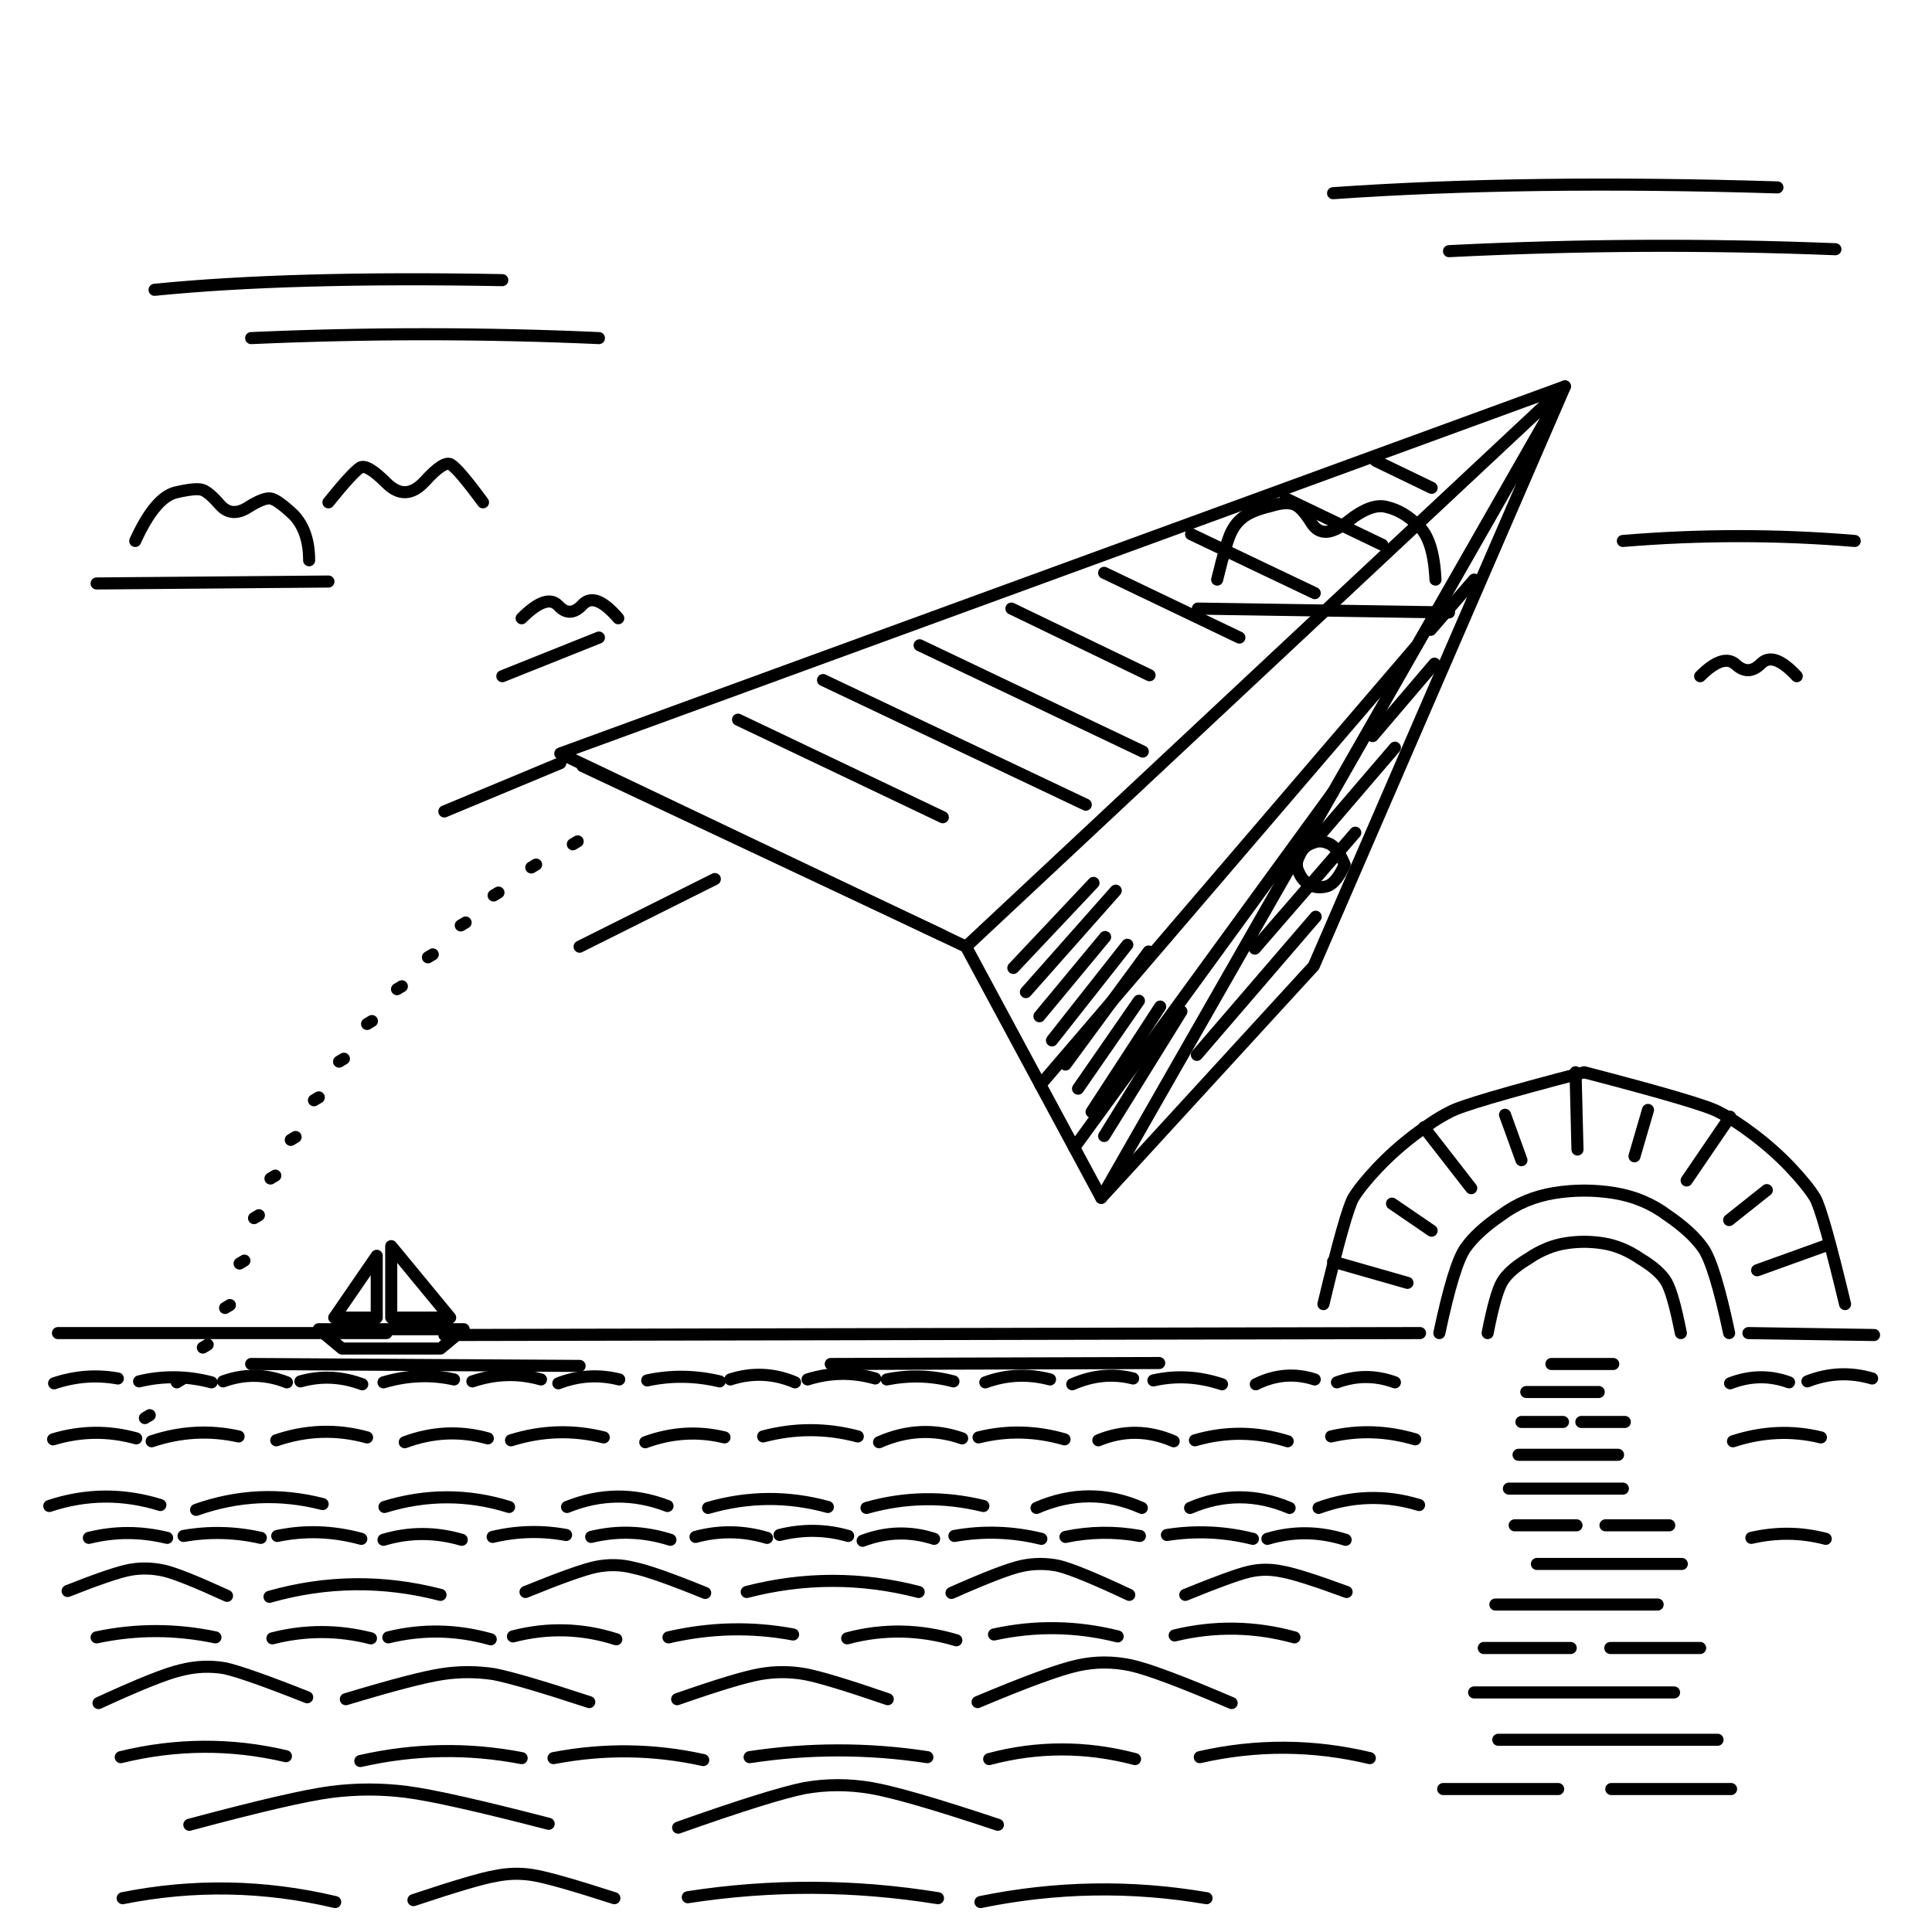
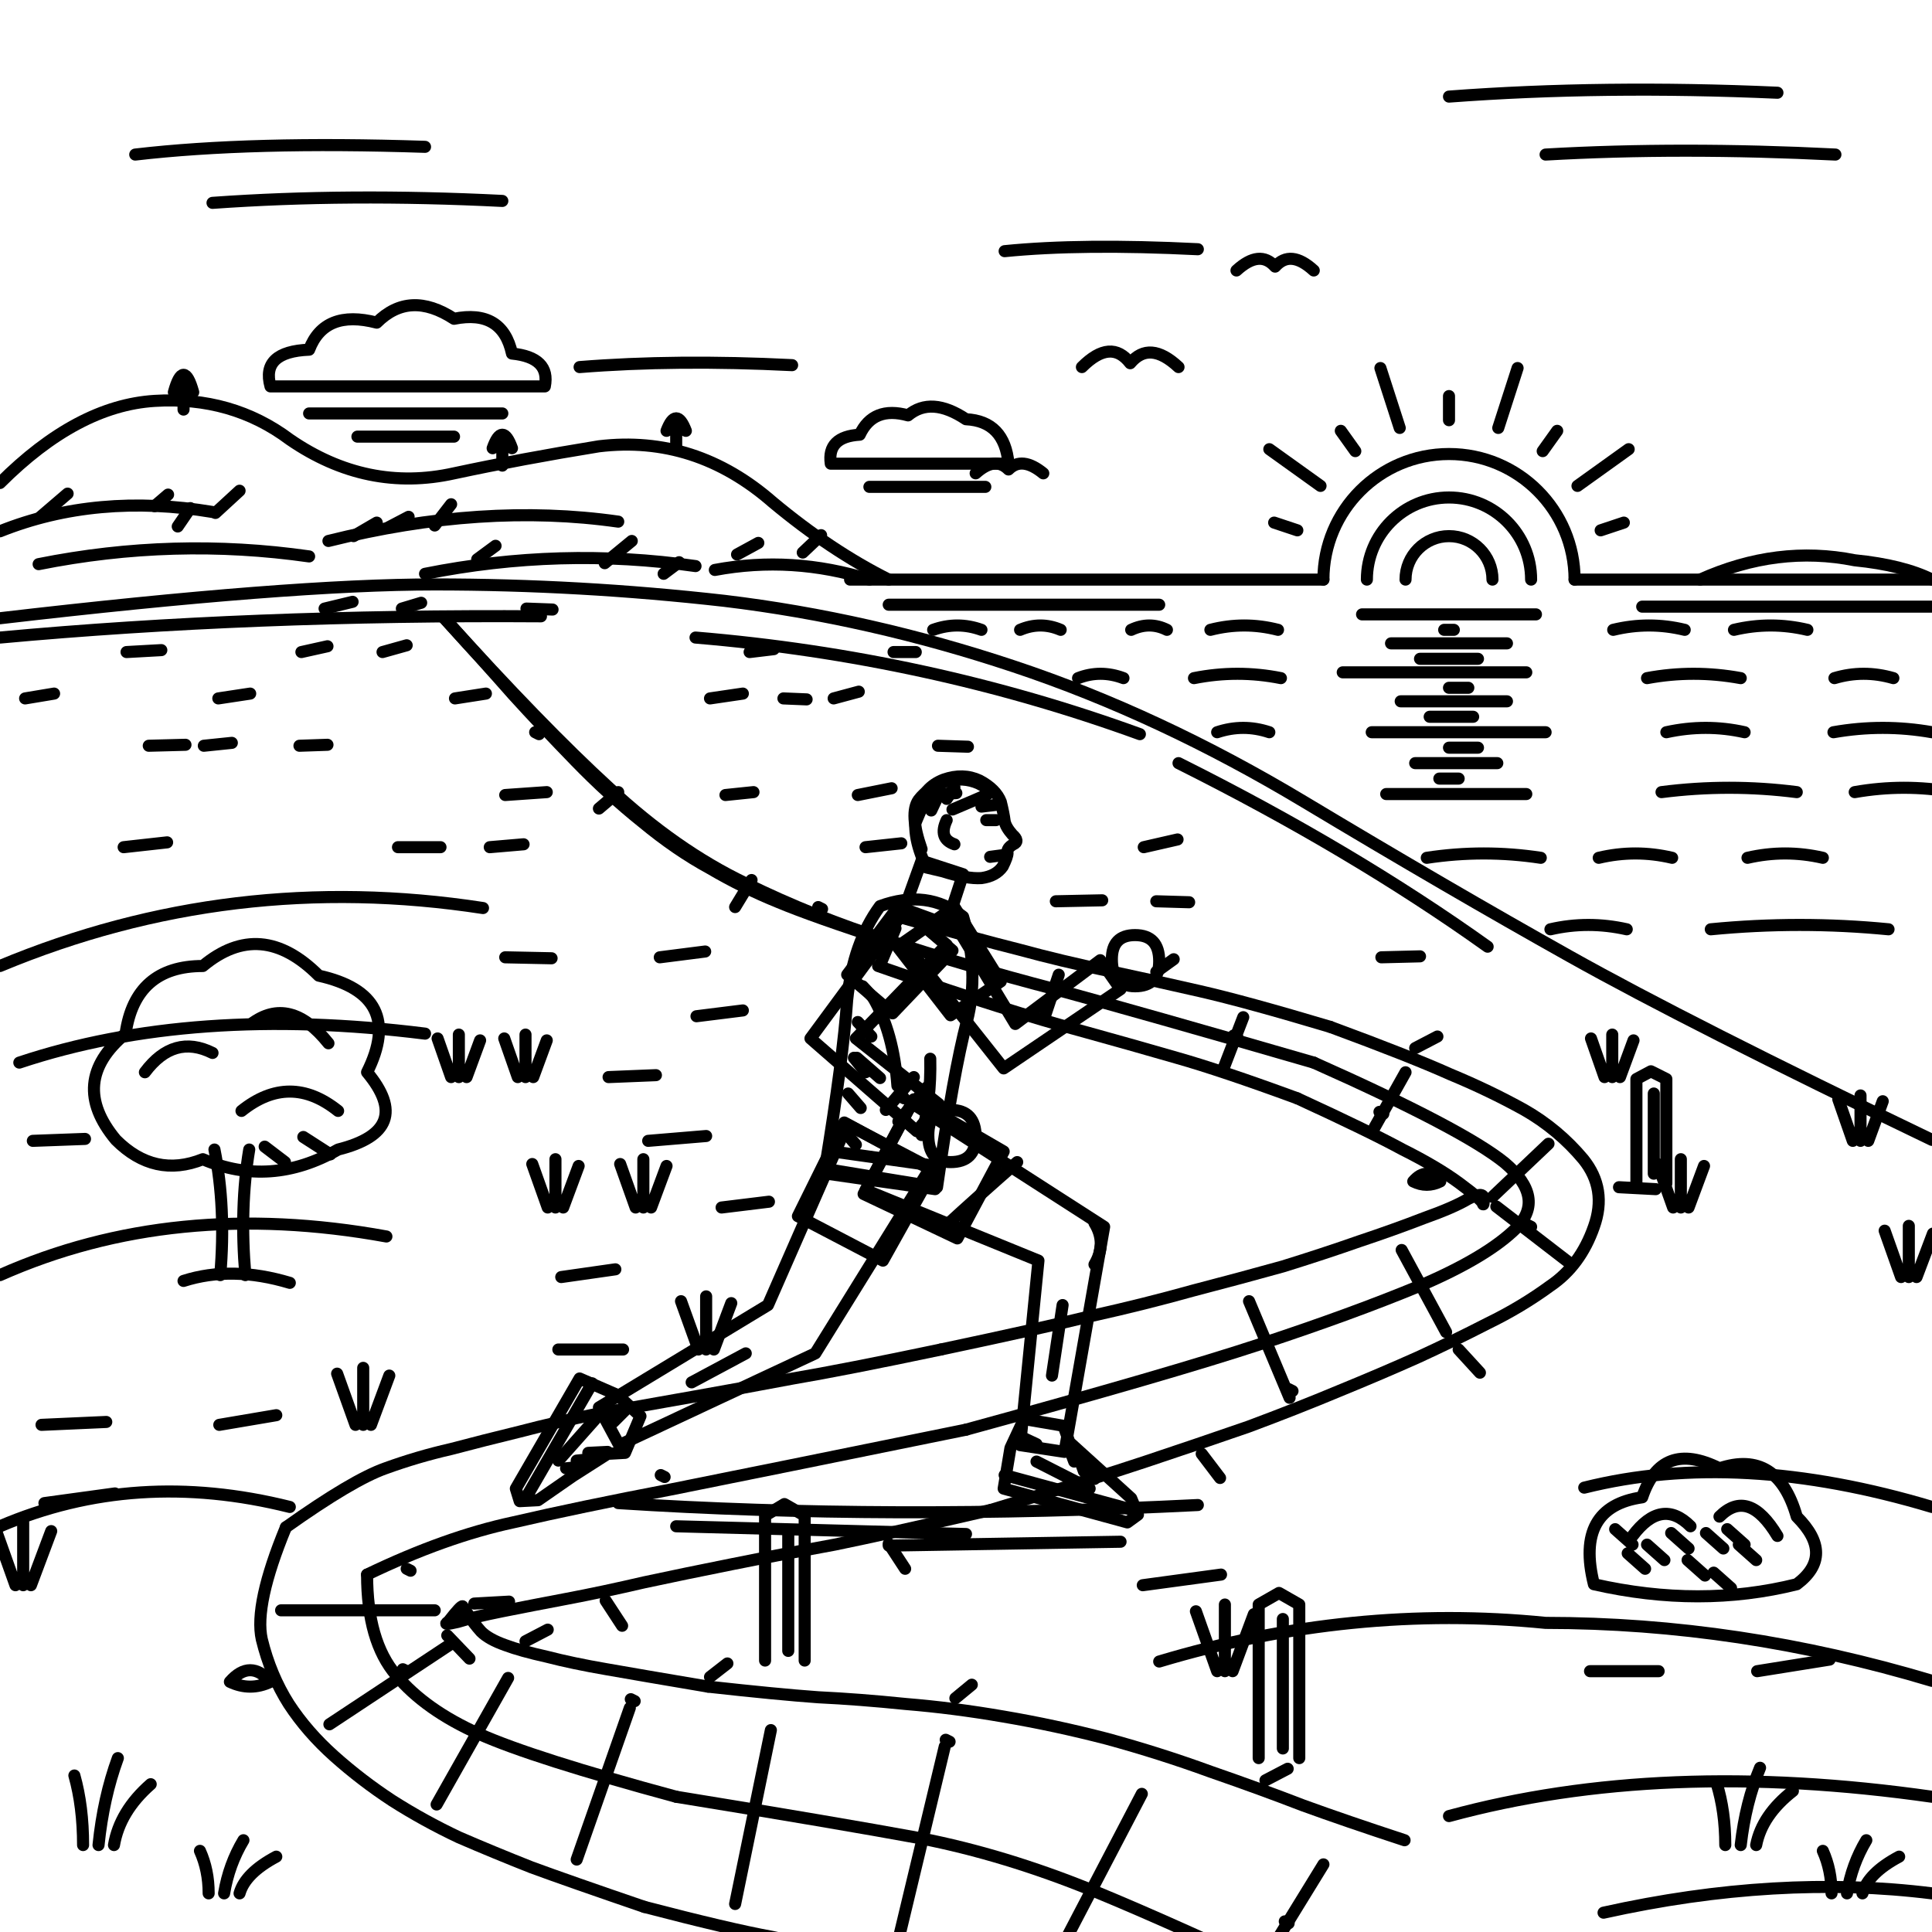
<svg xmlns="http://www.w3.org/2000/svg" viewBox="0 0 200 200" fill="none" stroke="currentColor" stroke-width="1.25" stroke-linecap="round" stroke-linejoin="round">
-   <path pathLength="1" class="fine soft" d="M16 30Q30 28.6 52 29M26 35Q44 34.2 62 35M138 20Q158 18.6 184 19.4M150 26Q170 25 190 25.8M168 56Q180 55 192 56" />
-   <g class="lv-breathe lv-o-b">
-     <path pathLength="1" class="accent" d="M149 138Q150.5 130.9 151.7 129.2Q152.9 127.5 155.4 125.8Q157.8 124 160.9 123.5Q164 123 167.1 123.5Q170.2 124 172.6 125.8Q175.1 127.5 176.3 129.2Q177.5 130.9 179 138" />
-     <path pathLength="1" class="accent fine" d="M154 138Q154.8 133.9 155.5 132.7Q156.2 131.5 158.2 130.3Q160.1 129 162.1 128.7Q164 128.4 165.9 128.7Q167.9 129 169.8 130.3Q171.8 131.5 172.5 132.7Q173.2 133.9 174 138M145.7 132.8L138 130.6M148.2 127.4L144.1 124.6M152.3 123L147.4 116.7M157.5 120.1L155.8 115.4M163.3 119L163.1 111M169.2 119.7L170.6 114.9M174.6 122.2L179.1 115.6M179 126.3L182.9 123.2M181.9 131.5L189.4 128.8" />
-     <path pathLength="1" class="accent fine soft" d="M137 135Q139.3 125.4 140.1 124Q140.9 122.7 142.6 120.9Q144.3 119.1 146.4 117.5Q148.5 115.9 150.1 115.1Q151.7 114.2 164 111M191 135Q188.7 125.4 187.9 124Q187.1 122.7 185.4 120.9Q183.7 119.1 181.6 117.5Q179.5 115.9 177.9 115.1Q176.3 114.2 164 111" />
+   <path pathLength="1" class="fine soft" d="M14 16Q26 14.6 44 15.2M22 21Q36 20 52 20.8M150 10Q166 8.8 184 9.6M160 16Q174 15.2 190 16M104 26Q112 25.2 124 25.8M60 38Q70 37.2 82 37.8" />
+   <path pathLength="1" d="M0 50Q8 42 16 41.5Q24 41 30 45.5Q38 51 47 49Q54 47.5 62 46.2Q72 45 80 52Q86 57 92 60" />
+   <path pathLength="1" class="fine soft" d="M0 55Q10 51 22 53M34 56Q50 52 64 54M74 59Q82 57.5 90 60M4 58.4Q18 55.6 32 57.6M44 59.4Q58 56.6 72 58.6" />
+   <path pathLength="1" class="fine soft" d="M16 52.4l1.4 -1.2M4.2 53.5l2.8 -2.4M18.4 54.5l1.3 -1.9M22.3 53.1l2.5 -2.3M40.2 54.6l2.1 -1.1M49.4 57.9l1.9 -1.4M36.6 55.5l2.4 -1.4M45 54.4l1.7 -2.2M68.7 59.4l1.6 -1.2M83.1 57.2l1.9 -1.8M62.6 58.3l2.8 -2.3M76.3 57.4l2.2 -1.2" />
+   <path pathLength="1" d="M28 40Q27 36.4 32 36.2Q33.6 32 39 33.4Q42.4 30 47 33Q52 32 53 36.6Q57 37 56.4 40Z" />
+   <path pathLength="1" class="fine soft" d="M32 42.8L52 42.8M37 45.2L47 45.2" />
+   <path pathLength="1" d="M86 48Q85.6 45.2 89 45Q90.4 42 94 43Q96.4 41 100 43.4Q104 43.6 104.4 48Z" />
+   <path pathLength="1" class="fine soft" d="M90 50.4L102 50.4" />
+   <path pathLength="1" class="fine" d="M19 42.4L19 39M18 40.6Q19 37 20 40.6M52 48.2L52 45.4M51 46.4Q52 43.6 53 46.4M70 46.4L70 43.6M69 44.6Q70 42 71 44.6" />
+   <path pathLength="1" d="M88 60L137 60M163 60L200 60" />
+   <path pathLength="1" class="fine soft" d="M92 62.6L120 62.6M170 62.8L200 62.8" />
+   <path pathLength="1" class="fine" d="M176 60Q184 56.4 192 58Q197 58.5 200 60" />
+   <g class="lv-breathe lv-o-b lv-i09-sun">
+     <path pathLength="1" class="accent" d="M137 60A13 13 0 0 1 163 60" />
+     <path pathLength="1" class="accent fine" d="M141.5 60A8.5 8.5 0 0 1 158.5 60" />
+     <path pathLength="1" class="accent fine soft" d="M145.5 60A4.5 4.5 0 0 1 154.5 60" />
+     <path pathLength="1" class="accent fine" d="M134.3 54.9L131.9 54.1M136.7 50.3L131.4 46.5M140.3 46.7L138.8 44.6M144.9 44.3L142.9 38.1M150 43.5L150 41M155.1 44.3L157.1 38.1M159.7 46.7L161.2 44.6M163.3 50.3L168.6 46.5M165.7 54.9L168.1 54.1" />
  </g>
-   <path pathLength="1" d="M6 138L40 138M46 138.2L147 138M181 138L194 138.2" />
-   <path pathLength="1" class="lv-wave lv-sm fine soft" d="M26 141.2L60 141.4M86 141.2L120 141.1" />
-   <path pathLength="1" class="lv-wave lv-sm fine soft" d="M5.6 143.2Q8.9 142.1 12.2 142.7M14.4 143Q18.1 142.1 21.9 143.1M23.1 143Q26.4 141.8 29.7 143.1M31.1 143Q34.3 142.1 37.5 143.3M39.7 143.1Q43.4 142 47 142.8M48.9 143Q52.5 141.8 56 142.8M57.8 143.2Q60.9 142 64.1 142.8M67 142.9Q70.7 142.1 74.5 143M75.6 142.8Q79 141.7 82.3 143.1M83.6 142.8Q87.1 141.7 90.6 142.7M91.8 142.8Q95.3 142.1 98.7 143M102 143.1Q105.3 141.9 108.7 142.8M111 143.3Q114.2 141.9 117.3 142.7M119.4 142.9Q122.9 142.1 126.5 143.3M130 143.3Q133 141.8 136.1 142.8M138.4 143.1Q141.4 142 144.4 143.1M179.1 143.2Q182.2 142 185.2 143.1M187.1 143Q190.4 141.7 193.8 142.7" />
-   <path pathLength="1" class="lv-wave lv-sm fine soft" d="M5.5 149Q9.8 147.7 14.1 148.9M15.7 149.2Q20.2 147.7 24.7 148.7M28.6 149.1Q33.3 147.5 38 148.8M41.9 149.3Q46.2 147.7 50.5 148.9M52.9 149.1Q57.7 147.6 62.5 148.8M66.8 149.3Q70.9 147.8 75 148.8M79 148.7Q83.9 147.4 88.8 148.7M91 149.3Q95.3 147.4 99.6 148.9M101.3 148.8Q105.7 147.7 110.2 149M113.7 149.1Q117.6 147.5 121.5 149.2M123.7 149.1Q128.5 147.7 133.3 149.2M137.8 148.7Q142.1 147.7 146.5 149M179.4 149.2Q184 147.7 188.5 148.8" />
-   <path pathLength="1" class="lv-wave lv-sm fine" d="M5.1 155.9Q10.8 154 16.6 155.8M20.3 156.3Q26.8 154 33.4 155.7M39.8 156Q46.3 154 52.7 156M58.7 156Q63.9 153.9 69.1 155.9M73.3 156.1Q79.5 154.3 85.7 156M89.7 156.1Q95.7 154.4 101.8 155.9M107.3 156.1Q112.8 153.7 118.2 156.1M123.2 156.1Q128.3 153.9 133.5 156.1M136.5 156.1Q141.7 154.2 146.9 155.8" />
-   <path pathLength="1" class="lv-wave lv-sm fine" d="M7 164.7Q11.8 162.8 13.5 162.5Q15.2 162.2 17 162.6Q18.7 163 23.5 165.2M27.9 165.3Q36.7 162.8 45.6 165.1M54.4 164.8Q59.8 162.6 61.7 162.2Q63.7 161.8 65.6 162.3Q67.6 162.7 73 164.9M77.3 164.8Q86.2 162.5 95.1 164.8M98.5 164.9Q103.9 162.5 105.8 162.1Q107.7 161.7 109.6 162.1Q111.6 162.6 116.9 165.1M122.7 165.1Q127.6 163.1 129.3 162.7Q131 162.3 132.8 162.7Q134.5 163 139.4 164.8" />
-   <path class="lv-wave lv-sm" pathLength="1" d="M10.2 176.3Q16.5 173.4 18.7 172.9Q21 172.3 23.3 172.7Q25.5 173.2 31.8 175.7M35.8 175.9Q43.1 173.7 45.8 173.3Q48.4 172.9 51.1 173.3Q53.7 173.8 61 176.2M70.1 175.9Q76.4 173.7 78.7 173.3Q81 172.9 83.3 173.3Q85.5 173.7 91.9 175.9M101.2 176.2Q108.8 173 111.6 172.4Q114.3 171.8 117.1 172.4Q119.8 173 127.5 176.3" />
-   <path class="lv-wave lv-sm" pathLength="1" d="M19.6 188.9Q30.4 186 34.3 185.5Q38.2 185 42.1 185.5Q46 186 56.8 188.8M70.2 189.2Q79.8 185.8 83.3 185.1Q86.7 184.5 90.2 185.1Q93.7 185.7 103.3 188.9" />
-   <path pathLength="1" class="lv-wave lv-sm fine soft" d="M9.2 159.2Q13.2 158.2 17.3 159.2M19 159Q23 158.3 27 159.2M28.7 159Q33 158.1 37.4 159.3M39.7 159.4Q43.7 158.2 47.8 159.4M51 159.1Q54.8 158.2 58.6 158.9M61.2 159.1Q65.3 158.1 69.4 159.4M72 159.1Q75.7 158.1 79.4 159.2M80.7 158.9Q84.3 158 87.8 159M89.3 159.5Q93 158.1 96.7 159.3M98.8 159Q103.3 158.2 107.8 159.3M110.3 159.1Q114.1 158.3 118 159M120.8 158.9Q125.3 158.2 129.7 159.3M131.2 159.3Q135.2 158.1 139.3 159.4M181.3 159.2Q185.2 158.3 189 159.3M10 169.5Q16.1 168.2 22.3 169.5M28.2 169.6Q33.3 168.3 38.4 169.6M40.2 169.5Q45.5 168.2 50.8 169.7M53.1 169.4Q58.5 168 63.8 169.7M69.2 169.5Q75.7 168 82.1 169.2M87.7 169.6Q93.3 168.1 99 169.8M102.9 169.2Q109.3 167.8 115.7 169.4M121.6 169.3Q127.8 167.8 134 169.5M12.5 181.9Q21.1 179.8 29.6 181.8M37.3 182.3Q45.7 180.4 54 182M57.3 182Q65.1 180.5 72.8 182.2M77.6 181.9Q86.8 180.5 96 181.9M102.4 182.1Q109.9 180.1 117.5 182.1M124.2 181.9Q133 179.9 141.8 182M12.7 196.5Q23.7 194.3 34.7 196.9M42.8 196.7Q49.4 194.5 51.3 194.2Q53.2 193.8 55.1 194.1Q57.1 194.4 63.6 196.5M71.2 196.4Q84.1 194.4 97.1 196.5M101.5 196.9Q113.2 194.5 124.9 196.5" />
-   <g class="lv-twinkle">
-     <path pathLength="1" class="accent" d="M160.6 141.2L167 141.2M156.2 154.1L168 154.1M159.1 161.9L174.1 161.9M155.1 180.1L177.8 180.1" />
-     <path pathLength="1" class="accent fine" d="M158 144.1L165.5 144.1M157.5 147.2L161.8 147.2M163.7 147.2L168.2 147.2M157.2 150.6L167.5 150.6M156.8 157.9L163.2 157.9M166.2 157.9L172.8 157.9M154.8 166.1L171.6 166.1M153.6 170.6L162.6 170.6M166.7 170.6L176 170.6M152.6 175.2L173.3 175.2M149.4 185.2L161.3 185.2M166.8 185.2L179.2 185.2" />
+   <g class="lv-wave lv-sm">
+     <path pathLength="1" class="accent fine" d="M141 63.6L159 63.6M144 66.6L156 66.6M139 69.6L158 69.6M145 72.6L156 72.6M142 75.8L160 75.8M146.5 79L155 79M143.5 82.2L158 82.2" />
  </g>
-   <g class="lv-float lv-plane">
-     <path pathLength="1" d="M162 40L58 78L100 98L114 124L136 100L162 40" />
-     <path pathLength="1" d="M100 98L162 40M114 124L162 40" />
-     <path pathLength="1" class="fine soft" d="M60.3 79.3L97.5 96.8" />
-     <path pathLength="1" class="fine" d="M142.4 47.7L148.2 50.5M133.1 51.6L143.1 56.4M123.3 55.3L136.1 61.4M114.3 59.3L128.3 66M104.7 63L119 69.9M95.2 66.8L118.3 77.8M85.2 70.4L112.4 83.3M76.4 74.5L97.6 84.6" />
-     <path pathLength="1" class="fine" d="M104.9 100.2L113.2 91.4M107.6 105.2L114.4 97M110.3 110.2L118.9 98.5M113 115.1L120.1 104.2" />
-     <path pathLength="1" class="fine soft" d="M106.2 102.7L115.5 92.2M108.9 107.7L116.7 97.8M111.6 112.7L117.9 103.6M114.3 117.6L122.3 104.7" />
-     <path pathLength="1" class="fine soft" d="M148.1 65.2L152.6 60M142.1 76.2L148.5 68.7M136 87.2L144.4 77.4M129.9 98.2L140.3 86.2M123.9 109.2L136.2 94.9" />
-     <path pathLength="1" class="fill-accent" d="M139.2 89.5Q138.4 91.3 137.5 91.7Q136.6 92 135.8 91.7Q134.9 91.3 134.5 90.4Q134 89.5 134.5 88.6Q134.9 87.6 135.8 87.3Q136.6 86.9 137.5 87.3Q138.4 87.6 139.2 89.5" />
-     <path pathLength="1" class="fine soft" d="M52 70L62 66M46 84L58 79M60 98L74 91M126 60Q127 55.9 127.5 55Q128 54 128.9 53.4Q129.8 52.8 131.5 52.4Q133.1 51.9 133.9 52.2Q134.7 52.4 135.8 54.2Q137 56 139.5 54Q142 52 143.6 52.5Q145.3 52.9 146.8 54.4Q148.4 55.8 148.6 60M124 63L150 63.4M14 56Q16 51.6 18.1 51Q20.2 50.5 20.9 50.7Q21.6 50.9 22.8 52.3Q24 53.6 25.7 52.5Q27.3 51.5 28 51.6Q28.7 51.7 30.4 53.3Q32 55 32 58M10 60.4L34 60.2M111.2 118.8L138 82" />
+   <g class="lv-wave lv-sm">
+     <path pathLength="1" class="accent fine soft" d="M149.5 65.2L150.5 65.2M147 68.2L153 68.2M150 71.2L152 71.2M148 74.2L152.5 74.2M150 77.4L153 77.4M149 80.6L151 80.6" />
  </g>
-   <g class="lv-float lv-sm">
-     <path pathLength="1" class="fine" d="M40.5 129L40.5 136.4L46.6 136.4L40.5 129M39 130L39 136.4L34.6 136.4L39 130M33 137.6L48 137.6L45.6 139.6L35.4 139.6L33 137.6M107.7 112.3L146.6 66.9" />
+   <g class="lv-wave lv-sm">
+     <path pathLength="1" class="fine soft" d="M96.6 65.2Q99.1 64.3 101.6 65.2M105.6 65.2Q107.7 64.3 109.8 65.2M117.1 65.2Q119 64.3 120.8 65.2M125.3 65.2Q128.8 64.3 132.3 65.2M167 65.2Q170.7 64.3 174.4 65.2M179.5 65.2Q183.3 64.3 187.1 65.2M126 75.8Q128.7 74.9 131.4 75.8M172.5 75.8Q176.6 74.9 180.6 75.8M189.8 75.8Q194.9 74.9 200 75.8M147.7 88.8Q153.6 87.9 159.5 88.8M165.5 88.8Q169.3 87.9 173.1 88.8M180.9 88.8Q184.8 87.9 188.7 88.8" />
  </g>
-   <path class="lv-glide" pathLength="1" d="M34 52Q36.5 48.9 37.3 48.4Q38 48 40 50Q42 52 44 49.8Q46 47.6 46.7 48.1Q47.5 48.6 50 52" />
-   <path pathLength="1" class="lv-glide fine" d="M54 64Q56.6 61.4 57.8 62.7Q59 64 60.3 62.6Q61.6 61.2 64 64" />
-   <path pathLength="1" class="lv-glide fine soft" d="M176 70Q178.4 67.6 179.7 68.8Q181 70 182.3 68.7Q183.6 67.4 186 70" />
-   <path pathLength="1" class="accent" d="M15 146.8L15.5 146.5M18.3 143.1L18.8 142.8M21 139.5L21.5 139.2M23.3 135.4L23.8 135.1M24.8 130.8L25.3 130.5M26.3 126.1L26.8 125.8M28 122L28.5 121.7M30.1 118L30.6 117.7M32.5 113.9L33 113.6M35.1 109.9L35.6 109.6M38 106L38.5 105.7M41.1 102.4L41.6 102.1M44.3 99.1L44.8 98.8M47.7 95.8L48.2 95.5M51.1 92.7L51.6 92.4M55 89.8L55.5 89.5M59.3 87.4L59.8 87.1" />
+   <g class="lv-wave lv-sm">
+     <path pathLength="1" class="fine" d="M111.6 70.2Q113.9 69.3 116.3 70.2M123.6 70.2Q128.1 69.3 132.6 70.2M170.5 70.2Q175.3 69.3 180.2 70.2M189.9 70.2Q192.9 69.3 196 70.2M172 82Q179 81.1 186 82M192 82Q197.1 81.1 202.2 82M160.5 96.2Q164.4 95.3 168.4 96.2M177.1 96.2Q186.3 95.3 195.5 96.2" />
+   </g>
+   <path pathLength="1" class="lv-glide" d="M112 38Q115 35 117 37.6Q119 35.2 122 38" />
+   <path pathLength="1" class="lv-glide fine" d="M128 28Q130.4 25.8 132 27.6Q133.6 25.8 136 28" />
+   <path pathLength="1" class="lv-glide fine soft" d="M101 49Q103 47.2 104.4 48.6Q105.8 47.2 108 49" />
+   <path pathLength="1" d="M0 64Q30 60.5 45 60.5Q60 60.5 75 62.2Q90 64 105 69Q120 74 135 83Q150 92 162.5 99Q175 106 200 118" />
+   <path pathLength="1" class="fine soft" d="M0 66Q26 63.6 56 63.8M72 66Q96 68 118 76M122 79Q140 88 154 98" />
+   <path pathLength="1" class="fine" d="M0 100Q24 90 50 94M0 132Q18 124 40 128M120 172Q140 166 160 168Q180 168 200 174M150 188Q172 182 200 186M0 158Q14 152 30 156" />
+   <path pathLength="1" class="fine soft" d="M2 110Q20 104 44 107M164 154Q180 150 200 156M166 198Q184 194 200 196" />
+   <g>
+     <path pathLength="1" d="M22.8 132Q23.4 125 22.2 119M25.4 132Q24.8 125 25.8 119" />
+     <path pathLength="1" class="fine" d="M19 132.6Q24 131 30 132.8" />
+     <path pathLength="1" d="M12 118Q7 112 13 107Q14 100 21 100Q27 95 33 101Q42 103 38 111Q43 117 35 119Q28 123 21 120Q16 122 12 118" />
+     <path pathLength="1" class="fine" d="M15 111Q18 107 22 109M26 106Q30 103 34 108M25 115Q30 111 35 115" />
+     <path pathLength="1" class="fine soft" d="M27.4 118.7l2.1 1.6M31.4 117.7l2.8 1.8" />
+   </g>
+   <g>
+     <path pathLength="1" d="M165 164Q163 156 170 155Q172 149 178 152Q184 150 186 157Q190 161 186 164M165 164Q176 166.5 186 164" />
+     <path pathLength="1" class="fine" d="M169 159Q172 155 175 158M178 157Q181 154 184 159" />
+     <path pathLength="1" class="fine soft" d="M167.2 158.3l1.8 1.6M170.5 159.9l1.8 1.6M177.4 162.8l1.8 1.6M173 158.7l1.8 1.6M176.6 158.7l1.8 1.6M168.5 160.8l1.8 1.6M178.8 158.3l1.8 1.6M174.7 161.5l1.8 1.6M180 159.9l1.8 1.6" />
+   </g>
+   <path pathLength="1" class="fine soft" d="M33.6 63l2.9 -0.7M41.6 63l2 -0.6M54.5 63l2.7 0.1M13.1 67.5l3.6 -0.2M31.2 67.5l2.7 -0.6M39.6 67.5l2.5 -0.7M77.6 67.5l2.5 -0.3M92.5 67.5l2.3 0M2.6 72.3l3 -0.5M22.6 72.3l3.3 -0.5M47.1 72.3l3.2 -0.5M73.5 72.3l3.4 -0.5M81.1 72.3l2.4 0.1M86.3 72.3l2.6 -0.7M15.4 77.2l3.8 -0.1M21.1 77.2l2.9 -0.3M31 77.2l2.9 -0.1M97.1 77.2l3.1 0.1M52.3 82.3l4.3 -0.3M75.1 82.3l2.9 -0.3M88.8 82.3l3.5 -0.7M95.9 82.3l3.1 -0.2M12.8 87.7l4.5 -0.5M41.2 87.7l4.4 0M50.7 87.7l3.5 -0.3M89.6 87.7l3.7 -0.4M118.4 87.7l3.5 -0.8M109.3 93.3l4.8 -0.1M119.7 93.3l3.4 0.1M52.3 99.1l4.8 0.1M68.3 99.1l4.7 -0.6M143 99.1l4 -0.1M72.1 105.2l4.8 -0.6" />
+   <path pathLength="1" class="fine soft" d="M63 111.5l4.9 -0.2M3.4 118.1l5.4 -0.2M67.1 118.1l6 -0.5M74.7 125l4.9 -0.6M58.1 132.2l5.6 -0.8M57.8 139.7l6.7 0M4.3 147.5l6.7 -0.3M22.7 147.5l5.9 -1M4.6 155.6l7.3 -1M118.3 164.1l8.1 -1.1M164.6 173l7.1 0M181.9 173l7.5 -1.2" />
+   <path pathLength="1" class="fine" d="M46.7 111.5l-1.4 -4M47.5 111.5l0 -4.4M48.3 111.5l1.4 -3.8M53.6 111.5l-1.4 -4M54.4 111.5l0 -4.4M55.2 111.5l1.4 -3.8M166.1 111.5l-1.4 -4M166.9 111.5l0 -4.4M167.7 111.5l1.4 -3.8M191.8 118.1l-1.5 -4.3M192.6 118.1l0 -4.7M193.4 118.1l1.5 -4.1M56.7 125l-1.6 -4.5M57.5 125l0 -5M58.3 125l1.6 -4.3M65.8 125l-1.6 -4.5M66.6 125l0 -5M67.4 125l1.6 -4.3M173.2 125l-1.6 -4.5M174 125l0 -5M174.8 125l1.6 -4.3M196.8 132.2l-1.7 -4.8M197.6 132.2l0 -5.3M198.4 132.2l1.7 -4.5M72.3 139.7l-1.8 -5M73.1 139.7l0 -5.5M73.9 139.7l1.8 -4.8M36.8 147.5l-1.9 -5.3M37.6 147.5l0 -5.9M38.4 147.5l1.9 -5.1" />
+   <path pathLength="1" class="fine" d="M1.6 164.1l-2.1 -5.9M2.4 164.1l0 -6.5M3.2 164.1l2.1 -5.6M126 173l-2.2 -6.2M126.8 173l0 -6.9M127.6 173l2.2 -5.9" />
+   <path pathLength="1" d="M130.3 182L130.3 166.1M134.5 182L134.5 166.1M130.3 166.1L132.4 164.9L134.5 166.1M79.2 171.9L79.2 156.9M83.3 171.9L83.3 156.9M79.2 156.9L81.2 155.7L83.3 156.9M169.4 122.5L169.4 111.7M172.5 122.5L172.5 111.7M169.4 111.7L170.9 110.9L172.5 111.7" />
+   <path pathLength="1" class="fine soft" d="M132.8 181L132.8 167.6M81.6 170.9L81.6 158.4M171.2 121.5L171.2 113.2" />
+   <path pathLength="1" class="fine" d="" />
+   <path pathLength="1" class="fine soft" d="M131 184.3l2.3 -1.2M98.9 175.8l1.7 -1.4M73.5 173.6l1.8 -1.4M54.4 169.9l2.3 -1.2M49.1 166l3.6 -0.2M46.3 169.3l2.3 2.4M62.7 165.7l1.7 2.6M92 159.8l1.7 2.6M124.4 150.5l1.9 2.5M151 139.7l2.2 2.4M167.6 122.9l3.8 0.2M146.5 108.5l2.3 -1.2M119.7 100.6l1.8 -1.3" />
+   <path pathLength="1" d="M102.4 210.6q2.5 -2.9 5 0q-2.5 1.3 -5 0M23.8 174.1q2.1 -2.4 4.2 0q-2.1 1 -4.2 0M146.3 122.3q1.4 -1.6 2.8 0q-1.4 0.7 -2.8 0" />
+   <g class="gx-i09-path gx-i09-k0">
+     <path pathLength="1" d="M145.4 190.5Q139.3 188.5 134.9 186.9Q130.5 185.2 125.3 183.4Q120.1 181.5 114.6 180Q109.2 178.6 103.9 177.7Q98.7 176.8 93.8 176.4Q88.9 175.9 84.7 175.7Q80.5 175.4 73.3 174.6" />
+     <path pathLength="1" d="M126.6 221.5Q121.2 218.1 117.5 215.8Q113.7 213.5 109.7 211.3Q105.7 209 102.3 207.2Q98.8 205.4 95.5 204.3Q92.2 203.2 88.3 202.3Q84.3 201.4 79.9 200.5Q75.5 199.7 66.7 197.4" />
+     <path pathLength="1" class="accent fine" d="M136 206Q122.1 199.4 113.1 195.7Q104 192 95.3 190.3Q86.6 188.7 70 186" />
+     <path pathLength="1" class="fine soft" d="M137 193L123.6 214.8M118.2 185.7L107.6 206M97.8 180.8L93.1 200.4M79.8 179.1L76.1 197.1" />
+     <path pathLength="1" class="fine" d="M133 198.9l0.4 0.2M97.9 180.1l0.4 0.2" />
+   </g>
+   <g class="gx-i09-path gx-i09-k1">
+     <path pathLength="1" d="M73.3 174.6Q66.2 173.4 62.8 172.8Q59.3 172.2 56.6 171.5Q53.9 170.9 52.3 170.3Q50.6 169.7 49.8 168.9Q49 168 48.5 167.2Q48 166.4 47.9 166.3Q47.8 166.1 46.4 167.9" />
+     <path pathLength="1" d="M66.7 197.4Q58.8 194.7 55 193.3Q51.2 191.8 47.5 190.2Q43.9 188.5 40.6 186.4Q37.4 184.3 34.6 181.8Q31.8 179.3 29.9 176.4Q28 173.4 27.1 169.7Q26.3 166.1 29.6 158.1" />
+     <path pathLength="1" class="accent fine" d="M70 186Q55.2 182 49.6 179.5Q44 177 41 173.4Q38 169.9 38 163" />
+     <path pathLength="1" class="fine soft" d="M65.2 176.8L59.7 192.5M52.6 173.7L45.2 186.8M46.8 170.1L34.1 178.5M45 166.7L29.1 166.7" />
+     <path pathLength="1" class="fine" d="M65.3 175.9l0.4 0.2M41.7 172.8l0.4 0.2" />
+   </g>
+   <g class="gx-i09-path gx-i09-k2">
+     <path pathLength="1" d="M46.4 167.9Q45.7 168.3 47.4 167.9Q49 167.4 52 166.8Q55 166.2 58.7 165.5Q62.4 164.8 66.7 163.8Q70.9 162.9 75.9 161.9Q80.9 160.9 86.4 159.9Q91.8 158.8 102.6 156.3" />
+     <path pathLength="1" d="M29.6 158.1Q36.5 153.2 39.9 152Q43.2 150.8 46.7 150Q50.1 149.1 53.8 148.2Q57.6 147.2 62.1 146.3Q66.6 145.5 71.7 144.6Q76.8 143.7 82.1 142.7Q87.4 141.8 97.4 139.7" />
+     <path pathLength="1" class="accent fine" d="M38 163Q46.1 159.1 53.1 157.6Q60 156 69.4 154.2Q78.9 152.3 100 148" />
+     <path pathLength="1" class="fine soft" d="" />
+     <path pathLength="1" class="fine" d="M42.1 162.4l0.4 0.2M68.4 152.7l0.4 0.2" />
+   </g>
+   <g class="gx-i09-path gx-i09-k3">
+     <path pathLength="1" d="M102.6 156.3Q113.2 153.1 118.6 151.3Q124 149.5 129.2 147.7Q134.3 145.8 138.6 144Q143 142.2 146.8 140.5Q150.5 138.8 154 137Q157.5 135.3 160.5 133.1Q163.6 131 165 127Q166.4 123.1 163.9 120Q161.3 116.9 157.8 114.9Q154.2 112.9 150.1 111.2Q146.1 109.4 137.7 106.3" />
+     <path pathLength="1" d="M97.4 139.7Q107.8 137.5 113.1 136.2Q118.5 135 123.5 133.6Q128.5 132.3 132.8 131.1Q137 129.8 140.7 128.5Q144.3 127.3 147.4 126.1Q150.5 125 152 124.1Q153.6 123.3 153.6 124.1Q153.6 124.9 153.5 124.6Q153.4 124.2 151.1 122.5Q148.8 120.8 145.2 119Q141.7 117.1 134.3 113.7" />
+     <path pathLength="1" class="accent fine" d="M100 148Q121.2 142.2 130.6 139.1Q140 136 147 133.1Q154 130.1 157 127.1Q160 124 155.8 120.4Q151.5 116.9 136 110" />
+     <path pathLength="1" class="fine soft" d="M133.5 144.7L129.3 134.7M149.7 137.9L145.1 129.4M162.3 130.6L154.9 124.9M160.3 118.4L154.5 123.9M145.5 111L142.3 116.7" />
+     <path pathLength="1" class="fine" d="M133.4 143.8l0.4 0.2M158.1 126.8l0.4 0.2M142.8 115.1l0.4 0.2" />
+   </g>
+   <g class="gx-i09-path gx-i09-k4">
+     <path pathLength="1" d="M137.7 106.3Q129 103.7 124.2 102.6Q119.4 101.5 114.7 100.5Q109.9 99.5 105.5 98.3Q101.1 97.2 93 94.9" />
+     <path pathLength="1" d="M134.3 113.7Q126.4 110.8 121.8 109.5Q117.3 108.2 112.6 106.9Q107.8 105.6 103.4 104.2Q98.9 102.8 90.9 100" />
+     <path pathLength="1" class="fine" d="M91.9 97.4Q84.2 94.9 80.6 93.4Q76.9 91.9 73.5 89.9Q70 88 66.5 85.1Q63 82.3 59.6 78.8Q56.1 75.2 53.1 71.9Q50.2 68.6 46 64" />
+     <path pathLength="1" class="accent fine" d="M136 110Q118.4 104.9 109.2 102.4Q100 100 92.1 97.4Q84.2 94.9 77.1 91.4Q70 88 63.1 81.6Q56.1 75.2 46 64" />
+     <path pathLength="1" class="fine soft" d="M128.7 105.3L126.7 110.5M109.6 100.9L108.1 105.4M92.7 96.1L91.1 99.9M77.8 91.1L76.1 93.9M64 82L62 83.7" />
+     <path pathLength="1" class="fine" d="M127.7 107.2l0.4 0.2M84.7 93.9l0.4 0.2M55.4 75.8l0.4 0.2" />
+   </g>
+   <g class="gx-i09-runner">
+     <g class="lv-i09-bob">
+       <path pathLength="1" class="fine soft" d="M64 155.6Q92 157.4 124 155.8" />
+       <path pathLength="1" class="fine soft" d="M70 158L100 158.8M92 160L116 159.6" />
+       <g class="lv-i09-armf">
+         <path pathLength="1" class="i09-fill" d="M93.6 97.6L103.9 110.6L116 102.4L113.9 99.4L105.1 106L98.1 94.4Z" />
+         <path pathLength="1" class="i09-fill" d="M92.9 98L98.4 105.1L103.6 101.6L98.8 93.9Z" />
+         <path pathLength="1" class="i09-fill fine" d="M115.1 99.3Q115.1 96.8 117.5 96.8Q120 96.8 120 99.5Q120 102.1 117.5 102.1Q115.1 102.1 115.1 99.3Z" />
+       </g>
+       <g class="lv-i09-legf">
+         <path pathLength="1" class="i09-fill" d="M87.7 116.4L79.5 135.1L62 145.7L64.1 149.6L84.4 140.1L96.3 120.9Z" />
+         <path pathLength="1" class="i09-fill" d="M60 142.7L63.9 144.4L66.3 146.6L64.7 150.4L62.9 150.5L59.3 152.8L55.7 155.3L53.8 155.4L53.4 154.1Z" />
+         <path pathLength="1" class="fine" d="M61.3 143.2L54.3 155.3" />
+         <path pathLength="1" class="fine" d="M62.9 150.3L60.9 150.4M61.7 151L59.7 151.2M60.6 151.8L58.6 152" />
+         <path pathLength="1" class="accent fine" d="M61.8 146.7L57.8 151.2" />
+         <path pathLength="1" class="fine" d="M64.9 145.8L63.5 147.2" />
+         <path pathLength="1" class="i09-fill" d="M87.4 116.2L82.6 125.9L91.4 130.5L96.6 121.2Z" />
+         <path pathLength="1" class="fine" d="M77.2 140.1L71.6 143.1" />
+       </g>
+       <path pathLength="1" class="i09-fill" d="M91.1 93.8Q88.3 97.6 87.7 103.5Q87.3 109.4 85.4 121L97 122.9Q98.7 111 100.1 105.7Q101.4 100.6 99.7 94.9Q96 92 91.1 93.8Z" />
+       <path pathLength="1" class="fine" d="M86.2 119.2L96.9 120.7" />
+       <path pathLength="1" class="fine" d="M90.4 103.3Q92.5 106.9 92.9 112.4M96.3 109.6Q96.4 113.9 95.4 117.5" />
+       <path pathLength="1" class="fine" d="M89.3 102.1L90.7 103.6M88.8 105.8L90.2 107.3M88.4 109.5L89.6 111M87.8 113.2L89.1 114.7M87.3 117L88.6 118.5" />
+       <path pathLength="1" class="i09-fill" d="M98 95.7L99.7 90.5L95.4 89.1L93.6 94.1Z" />
+       <path pathLength="1" class="i09-fill" d="M95.9 89.8Q94.2 86.2 95 83.8Q95.6 81.5 97.7 80.7Q99.7 80 101.4 80.8Q103.1 81.7 103.6 83Q103.9 84.2 104 85Q104.1 85.6 104.8 86.4Q105.6 87.1 104.9 87.4Q104.2 87.8 104.3 88.3Q104.3 88.7 103.8 89.7Q103.1 90.7 101.6 90.9Q100.1 91 97.6 90.2Z" />
+       <path pathLength="1" class="fine" d="M95.4 87.9Q94.1 84.2 95.1 82.8Q96.1 81.5 97.9 80.9Q99.7 80.4 101.3 81.1Q102.9 81.9 102.1 82.3Q101.2 82.7 98.6 83.8M98 84.9Q97.1 86.8 98.8 87.4" />
+       <path pathLength="1" class="fine" d="M94.8 85.1L95.9 82.5M96.4 83.9L97.3 82M98 82.7L98.8 81.5" />
+       <path pathLength="1" class="fine" d="M102.1 84.9L103.1 84.9M101.6 83.5L103.3 83.3M102.5 88.7L104 88.5" />
+       <g class="lv-i09-legn">
+         <path pathLength="1" class="i09-fill" d="M89.6 123.2L107.5 130.5L105.6 149.6L110.2 150.3L114.3 127L94.4 114.2Z" />
+         <path pathLength="1" class="i09-fill" d="M103.9 154.1L104.6 149.9L106 146.9L110.1 147.6L110.7 149.3L113.9 152.2L117.1 155.1L117.8 156.8L116.7 157.6Z" />
+         <path pathLength="1" class="fine" d="M104 152.7L117.6 156.4" />
+         <path pathLength="1" class="fine" d="M110.5 149.4L111.2 151.3M111.5 150.3L112.2 152.3M112.5 151.1L113.3 153.1" />
+         <path pathLength="1" class="accent fine" d="M107.3 151.3L112.8 154.1" />
+         <path pathLength="1" class="fine" d="M105.6 148.7L107.3 149.5" />
+         <path pathLength="1" class="i09-fill" d="M89.4 123.6L99.1 128.2L103.9 119.2L94.6 113.8Z" />
+         <path pathLength="1" class="fine" d="M97.7 127.1Q101.4 123.7 105.3 120.3" />
+         <path pathLength="1" class="fine" d="M113.3 126.6Q114.6 128.7 113.3 130.9" />
+         <path pathLength="1" class="fine" d="M110 135.1L108.9 142.4" />
+       </g>
+       <path pathLength="1" d="M85.6 121.5L96.8 123.1" />
+       <g class="lv-i09-armn">
+         <path pathLength="1" class="i09-fill" d="M93.7 94.2L83.9 107.5L94.9 117.1L97.2 114.3L88.6 107.5L98 97.8Z" />
+         <path pathLength="1" class="i09-fill" d="M93.1 93.7L87.7 100.9L92.4 104.9L98.6 98.4Z" />
+         <path pathLength="1" class="i09-fill fine" d="M96.1 117.5Q96.1 114.9 98.4 114.9Q101 114.9 101 117.7Q101 120.3 98.4 120.3Q96.1 120.3 96.1 117.5Z" />
+         <path pathLength="1" class="accent" d="M91.7 114.9L94.6 111.5M93 116.1L95.9 112.6" />
+         <path pathLength="1" class="accent" d="M93.4 113.6L93.6 113.7" />
+         <path pathLength="1" class="fine" d="M88.7 109.5L91.1 111.6" />
+       </g>
+     </g>
+   </g>
+   <path pathLength="1" d="M8.6 191Q8.6 187 7.7 183.8M10.2 191Q10.7 186.1 12.2 182M11.8 191Q12.4 187.5 15.6 184.7M21.6 196Q21.6 193.6 20.7 191.6M23.2 196Q23.7 193 25.2 190.5M24.8 196Q25.4 193.9 28.6 192.2M178.6 191Q178.6 187.5 177.7 184.6M180.2 191Q180.7 186.6 182.2 183M181.8 191Q182.4 187.9 185.6 185.4M189.6 196Q189.6 193.6 188.7 191.6M191.2 196Q191.7 193 193.2 190.5M192.8 196Q193.4 193.9 196.6 192.2" />
</svg>
